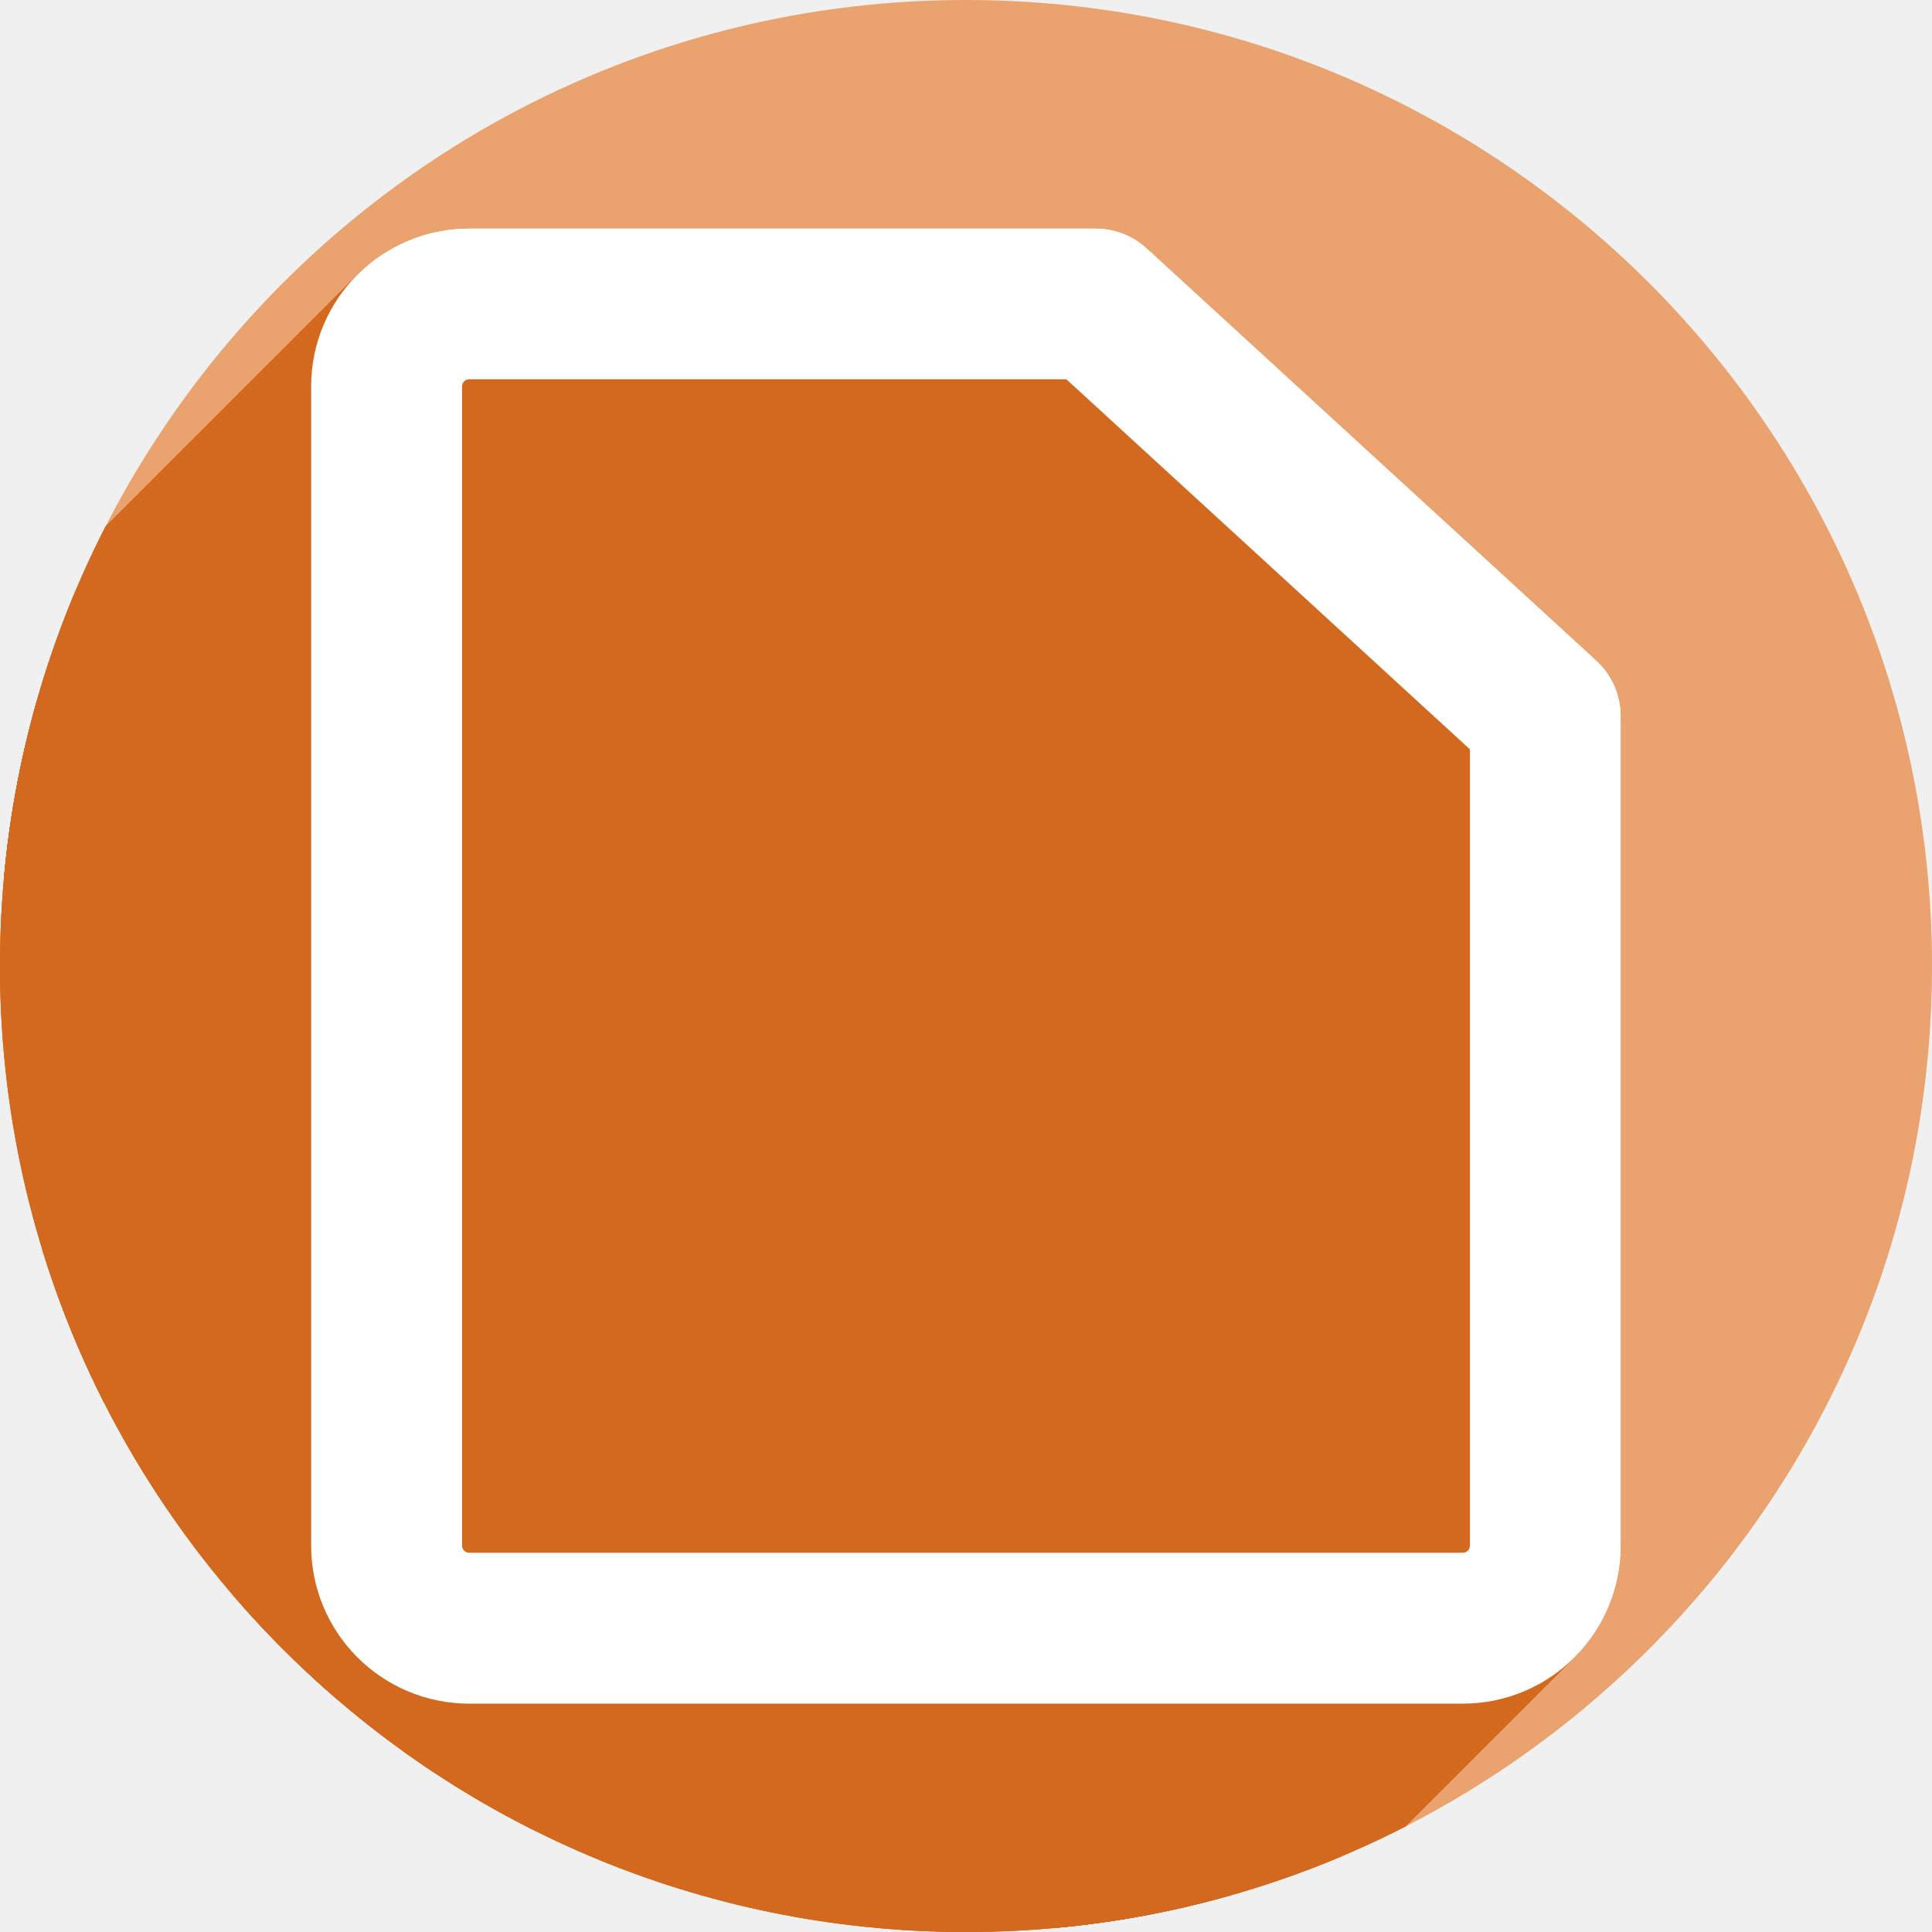
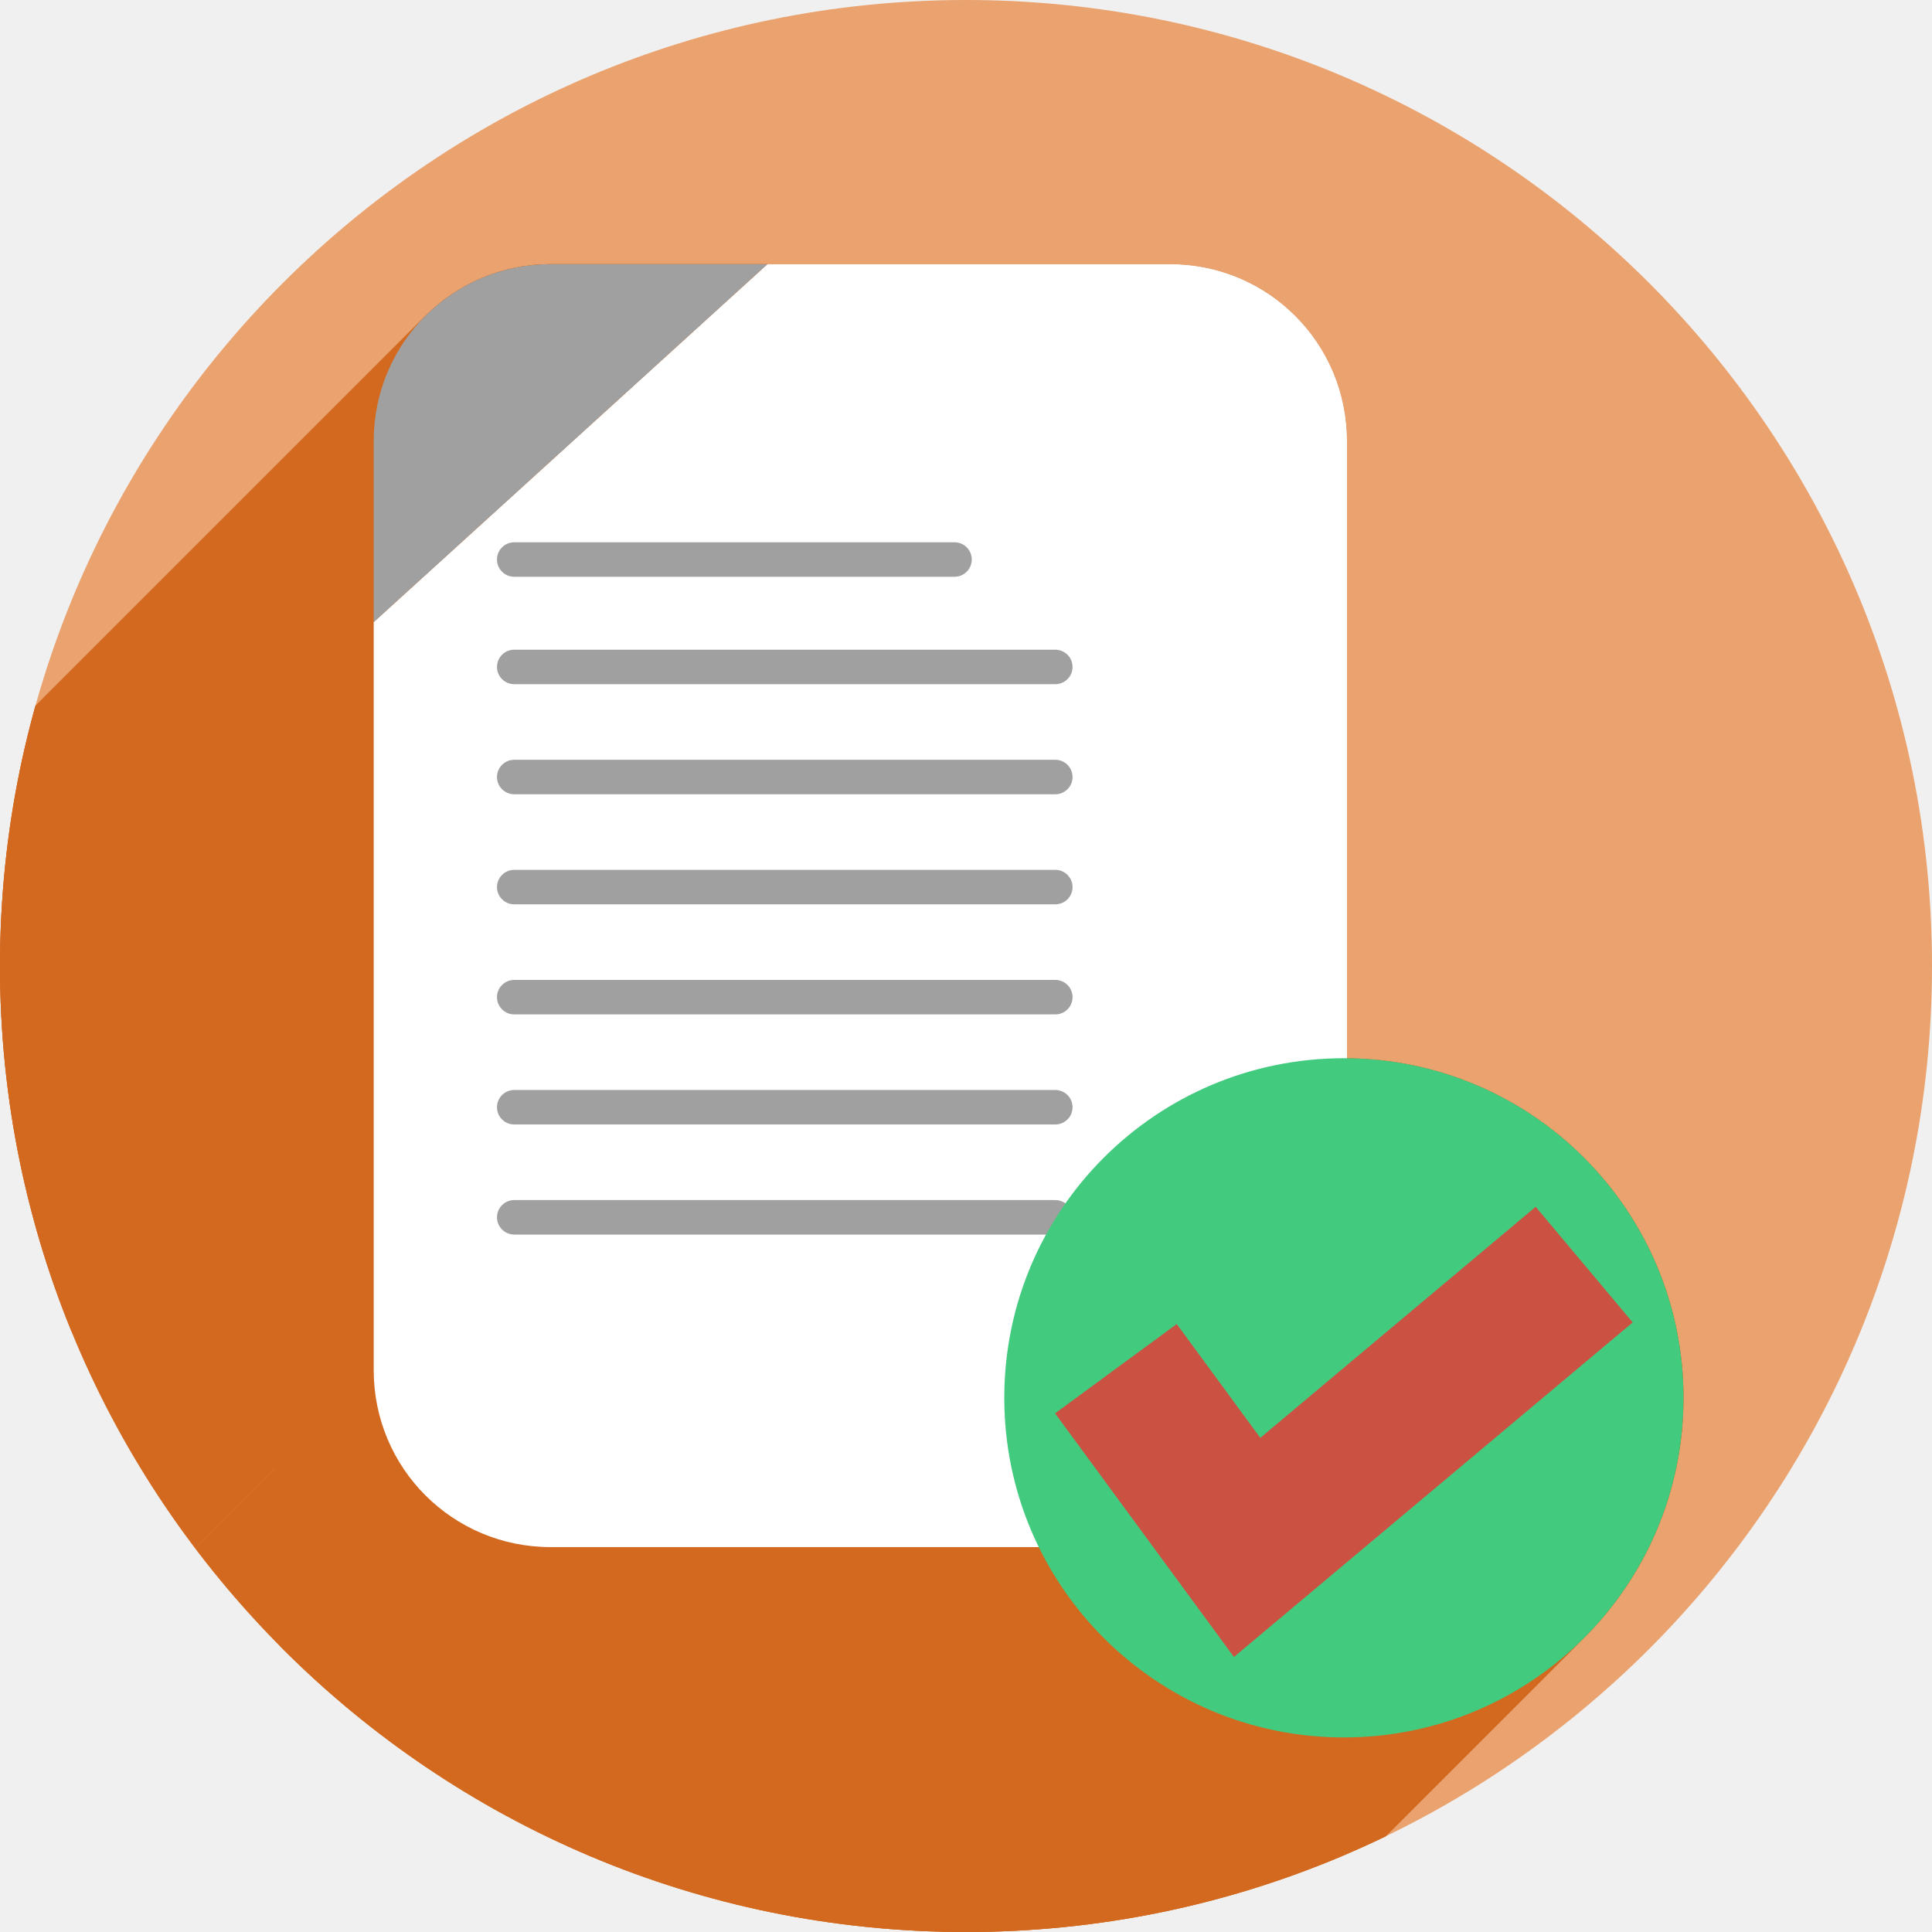
<svg xmlns="http://www.w3.org/2000/svg" version="1.1" id="svg2" viewBox="0 0 256 256" height="256" width="256">
  <defs id="defs4">
    <clipPath clipPathUnits="userSpaceOnUse" id="clipPath4174">
      <circle style="fill:#cc2828;fill-opacity:1;stroke:none;stroke-width:0;stroke-linecap:round;stroke-linejoin:round;stroke-miterlimit:4;stroke-dasharray:none;stroke-opacity:1" id="circle4176" cx="128" cy="924.362" r="128" />
    </clipPath>
    <clipPath clipPathUnits="userSpaceOnUse" id="clipPath4183">
      <circle style="fill:#cc2828;fill-opacity:1;stroke:none;stroke-width:0;stroke-linecap:round;stroke-linejoin:round;stroke-miterlimit:4;stroke-dasharray:none;stroke-opacity:1" id="circle4185" cx="-924.362" cy="128" r="128" transform="matrix(0,-1,1,0,0,0)" />
    </clipPath>
    <clipPath clipPathUnits="userSpaceOnUse" id="clipPath4187">
      <circle style="fill:#cc2828;fill-opacity:1;stroke:none;stroke-width:0;stroke-linecap:round;stroke-linejoin:round;stroke-miterlimit:4;stroke-dasharray:none;stroke-opacity:1" id="circle4189" cx="128" cy="924.362" r="128" />
    </clipPath>
    <clipPath clipPathUnits="userSpaceOnUse" id="clipPath4209">
      <circle style="fill:#cc2828;fill-opacity:1;stroke:none;stroke-width:0;stroke-linecap:round;stroke-linejoin:round;stroke-miterlimit:4;stroke-dasharray:none;stroke-opacity:1" id="circle4211" cx="-924.362" cy="128" r="128" transform="matrix(0,-1,1,0,0,0)" />
    </clipPath>
    <clipPath clipPathUnits="userSpaceOnUse" id="clipPath4213">
      <circle style="fill:#cc2828;fill-opacity:1;stroke:none;stroke-width:0;stroke-linecap:round;stroke-linejoin:round;stroke-miterlimit:4;stroke-dasharray:none;stroke-opacity:1" id="circle4215" cx="128" cy="924.362" r="128" />
    </clipPath>
    <clipPath id="clipPath4381" clipPathUnits="userSpaceOnUse">
      <circle transform="matrix(0.7778034,0.6285076,-0.6285076,0.7778034,0,0)" style="fill:#d83838;fill-opacity:1;stroke:none;stroke-width:0;stroke-linecap:round;stroke-linejoin:round;stroke-miterlimit:4;stroke-dasharray:none;stroke-opacity:1" id="circle4383" cx="686.505" cy="640.498" r="128" />
    </clipPath>
    <clipPath id="clipPath4857" clipPathUnits="userSpaceOnUse">
      <circle style="fill:#68bdff;fill-opacity:1;stroke:none;stroke-width:0;stroke-linecap:round;stroke-linejoin:round;stroke-miterlimit:4;stroke-dasharray:none;stroke-opacity:1" id="circle4859" cx="128" cy="924.362" r="128" />
    </clipPath>
    <clipPath id="clipPath5081" clipPathUnits="userSpaceOnUse">
      <circle transform="scale(-1,1)" r="128" cy="924.362" cx="-127.95" id="circle5083" style="fill:#68bdff;fill-opacity:1;stroke:none;stroke-width:0;stroke-linecap:round;stroke-linejoin:round;stroke-miterlimit:4;stroke-dasharray:none;stroke-opacity:1" />
    </clipPath>
    <clipPath id="clipPath5081-7" clipPathUnits="userSpaceOnUse">
      <circle transform="scale(-1,1)" r="128" cy="924.362" cx="-127.95" id="circle5083-5" style="fill:#68bdff;fill-opacity:1;stroke:none;stroke-width:0;stroke-linecap:round;stroke-linejoin:round;stroke-miterlimit:4;stroke-dasharray:none;stroke-opacity:1" />
    </clipPath>
    <clipPath clipPathUnits="userSpaceOnUse" id="clipPath4286">
      <circle style="fill:#ff7b68;fill-opacity:1;stroke:none;stroke-width:0;stroke-linecap:round;stroke-linejoin:round;stroke-miterlimit:4;stroke-dasharray:none;stroke-opacity:1" id="circle4288" cx="125" cy="927.362" r="128" />
    </clipPath>
    <clipPath id="clipPath4298" clipPathUnits="userSpaceOnUse">
      <circle r="128" cy="924.362" cx="128" id="circle4300" style="fill:#df241d;fill-opacity:1;stroke:none;stroke-width:71;stroke-linecap:butt;stroke-miterlimit:4;stroke-dasharray:none;stroke-opacity:1" />
    </clipPath>
    <clipPath clipPathUnits="userSpaceOnUse" id="clipPath4292">
      <circle r="128" cy="128" cx="-920.639" id="circle4294" style="fill:#df241d;fill-opacity:1;stroke:none;stroke-width:71;stroke-linecap:butt;stroke-miterlimit:4;stroke-dasharray:none;stroke-opacity:1" transform="matrix(0,-1,1,0,0,0)" />
    </clipPath>
    <clipPath id="clipPath4753" clipPathUnits="userSpaceOnUse">
      <circle transform="matrix(0.7748521,-0.6321425,0.6321425,0.7748521,0,0)" r="120.958" cy="798.667" cx="-486.263" id="circle4755" style="fill:#1f9c4a;fill-opacity:1;stroke:none;stroke-width:71;stroke-linecap:butt;stroke-miterlimit:4;stroke-dasharray:none;stroke-opacity:1" />
    </clipPath>
    <clipPath id="clipPath4774" clipPathUnits="userSpaceOnUse">
      <circle transform="matrix(-0.8168822,0.5768045,0.5768045,0.8168822,0,0)" r="120.958" cy="385.718" cx="850.091" id="circle4776" style="fill:#1f9c4a;fill-opacity:1;stroke:none;stroke-width:71;stroke-linecap:butt;stroke-miterlimit:4;stroke-dasharray:none;stroke-opacity:1" />
    </clipPath>
    <clipPath id="clipPath4780" clipPathUnits="userSpaceOnUse">
      <circle transform="matrix(-0.8168822,0.5768045,0.5768045,0.8168822,0,0)" r="120.958" cy="385.718" cx="850.091" id="circle4782" style="fill:#1f9c4a;fill-opacity:1;stroke:none;stroke-width:71;stroke-linecap:butt;stroke-miterlimit:4;stroke-dasharray:none;stroke-opacity:1" />
    </clipPath>
    <clipPath id="clipPath5092" clipPathUnits="userSpaceOnUse">
      <path style="opacity:0.91;fill:#38bae1;fill-opacity:1;stroke:none;stroke-width:0;stroke-linecap:round;stroke-linejoin:round;stroke-miterlimit:4;stroke-dasharray:none;stroke-opacity:1;filter:url(#filter4298)" d="m 10.421,864.272 42.535,-0.091 21.267,-0.046 c 7.245,-0.015 14.491,-0.03 21.736,-0.046 8.395,-10.588 10.292,-15.477 14.085,-17.717 3.793,-2.24 9.482,-1.832 25.46,-1.827 23.366,-0.007 109.606,-0.678 109.606,-0.678 l -0.088,12.152 -0.088,12.152 -0.088,12.152 -0.088,12.152 -0.088,12.152 -0.088,12.152 -0.088,12.152 -0.088,12.152 -0.088,12.152 -0.088,12.152 -0.088,12.152 -0.088,12.152 -0.088,12.152 -0.088,12.152 c 0,0 0.594,8.159 -0.088,12.152 -0.582,3.408 -0.78,7.518 -3.37,9.807 -2.831,2.503 -7.334,1.952 -11.093,2.344 -4.766,0.498 -14.375,0 -14.375,0 l -14.375,0 -14.375,0 -14.375,0 -14.375,0 -14.375,0 -14.375,0 -14.375,0 -14.375,0 -14.375,0 c 0,0 -9.583,0 -14.375,0 -4.792,0 -9.583,0 -14.375,0 -4.792,0 -9.501,0.094 -14.375,0 -4.874,-0.093 -10.854,0.062 -15.031,-0.571 -4.177,-0.633 -7.7,-0.558 -9.968,-2.711 -2.269,-2.154 -2.216,-4.499 -2.972,-7.595 -0.756,-3.095 -0.957,-7.246 -1.189,-10.877 -0.232,-3.631 -0.137,-7.251 -0.205,-10.877 -0.068,-3.626 -0.137,-7.251 -0.205,-10.877 -0.068,-3.626 -0.137,-7.251 -0.205,-10.877 -0.068,-3.626 -0.137,-7.251 -0.205,-10.877 -0.068,-3.626 -0.205,-10.877 -0.205,-10.877 L 12.062,951.284 11.857,940.408 11.652,929.531 11.447,918.655 11.242,907.778 11.037,896.902 10.832,886.025 10.627,875.148 Z" id="path5094" transform="matrix(1.231534,0,0,1.060896,-109.2427,-939.3781)" />
    </clipPath>
    <filter style="color-interpolation-filters:sRGB" id="filter4298">
      <feFlood flood-opacity="0.498" flood-color="rgb(0,0,0)" result="flood" id="feFlood4300" />
      <feComposite in="flood" in2="SourceGraphic" operator="in" result="composite1" id="feComposite4302" />
      <feGaussianBlur in="composite1" stdDeviation="1.6" result="blur" id="feGaussianBlur4304" />
      <feOffset dx="-2.77556e-17" dy="-7.7" result="offset" id="feOffset4306" />
      <feComposite in="SourceGraphic" in2="offset" operator="over" result="composite2" id="feComposite4308" />
    </filter>
    <clipPath id="clipPath4270" clipPathUnits="userSpaceOnUse">
      <path style="opacity:0.91;fill:#38bae1;fill-opacity:1;stroke:#38bae1;stroke-width:0;stroke-linecap:round;stroke-linejoin:round;stroke-miterlimit:4;stroke-dasharray:none;stroke-opacity:0;filter:url(#filter4298)" d="m 10.421,864.272 42.535,-0.091 21.267,-0.046 c 7.245,-0.015 14.491,-0.03 21.736,-0.046 8.395,-10.588 10.292,-15.477 14.085,-17.717 3.793,-2.24 9.482,-1.832 25.46,-1.827 23.366,-0.007 109.606,-0.678 109.606,-0.678 l -0.088,12.152 -0.088,12.152 -0.088,12.152 -0.088,12.152 -0.088,12.152 -0.088,12.152 -0.088,12.152 -0.088,12.152 -0.088,12.152 -0.088,12.152 -0.088,12.152 -0.088,12.152 -0.088,12.152 -0.088,12.152 c 0,0 0.594,8.159 -0.088,12.152 -0.582,3.408 -0.78,7.518 -3.37,9.807 -2.831,2.503 -7.334,1.952 -11.093,2.344 -4.766,0.498 -14.375,0 -14.375,0 l -14.375,0 -14.375,0 -14.375,0 -14.375,0 -14.375,0 -14.375,0 -14.375,0 -14.375,0 -14.375,0 c 0,0 -9.583,0 -14.375,0 -4.792,0 -9.583,0 -14.375,0 -4.792,0 -9.501,0.094 -14.375,0 -4.874,-0.093 -10.854,0.062 -15.031,-0.571 -4.177,-0.633 -7.7,-0.558 -9.968,-2.711 -2.269,-2.154 -2.216,-4.499 -2.972,-7.595 -0.756,-3.095 -0.957,-7.246 -1.189,-10.877 -0.232,-3.631 -0.137,-7.251 -0.205,-10.877 -0.068,-3.626 -0.137,-7.251 -0.205,-10.877 -0.068,-3.626 -0.137,-7.251 -0.205,-10.877 -0.068,-3.626 -0.137,-7.251 -0.205,-10.877 -0.068,-3.626 -0.205,-10.877 -0.205,-10.877 L 12.062,951.284 11.857,940.408 11.652,929.531 11.447,918.655 11.242,907.778 11.037,896.902 10.832,886.025 10.627,875.148 Z" id="path4272" transform="matrix(1.011004,0,0,0.8709223,-1.405919,107.8962)" />
    </clipPath>
    <clipPath id="clipPath5671" clipPathUnits="userSpaceOnUse">
      <circle style="opacity:1;fill:#747474;fill-opacity:1;stroke:none;stroke-width:3.5;stroke-linecap:round;stroke-linejoin:round;stroke-miterlimit:4;stroke-dasharray:none;stroke-opacity:1" id="circle5673" cx="128" cy="924.362" r="128" />
    </clipPath>
    <clipPath id="clipPath6449" clipPathUnits="userSpaceOnUse">
      <path style="opacity:0.935;fill:#38bae1;fill-opacity:1;stroke:none;stroke-width:0;stroke-linecap:round;stroke-linejoin:round;stroke-miterlimit:4;stroke-dasharray:none;stroke-opacity:1;filter:url(#filter4298)" d="m 10.421,864.272 42.535,-0.091 21.267,-0.046 c 7.245,-0.015 14.491,-0.03 21.736,-0.046 8.395,-10.588 10.292,-15.477 14.085,-17.717 3.793,-2.24 9.482,-1.832 25.46,-1.827 23.366,-0.007 109.606,-0.678 109.606,-0.678 l -0.088,12.152 -0.088,12.152 -0.088,12.152 -0.088,12.152 -0.088,12.152 -0.088,12.152 -0.088,12.152 -0.088,12.152 -0.088,12.152 -0.088,12.152 -0.088,12.152 -0.088,12.152 -0.088,12.152 -0.088,12.152 c 0,0 0.594,8.159 -0.088,12.152 -0.582,3.408 -0.78,7.518 -3.37,9.807 -2.831,2.503 -7.334,1.952 -11.093,2.344 -4.766,0.498 -14.375,0 -14.375,0 l -14.375,0 -14.375,0 -14.375,0 -14.375,0 -14.375,0 -14.375,0 -14.375,0 -14.375,0 -14.375,0 c 0,0 -9.583,0 -14.375,0 -4.792,0 -9.583,0 -14.375,0 -4.792,0 -9.501,0.094 -14.375,0 -4.874,-0.093 -10.854,0.062 -15.031,-0.571 -4.177,-0.633 -7.7,-0.558 -9.968,-2.711 -2.269,-2.154 -2.216,-4.499 -2.972,-7.595 -0.756,-3.095 -0.957,-7.246 -1.189,-10.877 -0.232,-3.631 -0.137,-7.251 -0.205,-10.877 -0.068,-3.626 -0.137,-7.251 -0.205,-10.877 -0.068,-3.626 -0.137,-7.251 -0.205,-10.877 -0.068,-3.626 -0.137,-7.251 -0.205,-10.877 -0.068,-3.626 -0.205,-10.877 -0.205,-10.877 L 12.062,951.284 11.857,940.408 11.652,929.531 11.447,918.655 11.242,907.778 11.037,896.902 10.832,886.025 10.627,875.148 Z" id="path6451" transform="matrix(1.011004,0,0,0.8709223,25.15789,106.0695)" />
    </clipPath>
    <clipPath id="clipPath6537" clipPathUnits="userSpaceOnUse">
      <circle style="opacity:1;fill:#dedede;fill-opacity:1;stroke:none;stroke-width:3.5;stroke-linecap:round;stroke-linejoin:round;stroke-miterlimit:4;stroke-dasharray:none;stroke-opacity:1" id="circle6539" cx="128" cy="924.362" r="128" />
    </clipPath>
    <clipPath clipPathUnits="userSpaceOnUse" id="clipPath4361">
      <circle style="opacity:1;fill:#eaa26e;fill-opacity:1;stroke:none;stroke-width:3.5;stroke-linecap:round;stroke-linejoin:round;stroke-miterlimit:4;stroke-dasharray:none;stroke-opacity:1" id="circle4363" cx="128" cy="924.362" r="128" />
    </clipPath>
+     <clipPath clipPathUnits="userSpaceOnUse" id="clipPath1090">
+       <circle r="128" cy="128" cx="128" id="circle1092" style="opacity:1;fill:#eaa26e;fill-opacity:1;stroke:none;stroke-width:3.5;stroke-linecap:round;stroke-linejoin:round;stroke-miterlimit:4;stroke-dasharray:none;stroke-opacity:1" />
+     </clipPath>
  </defs>
  <g transform="translate(0,-796.3622)" id="layer1">
    <circle r="128" cy="924.362" cx="128" id="path5667" style="opacity:1;fill:#eaa26e;fill-opacity:1;stroke:none;stroke-width:3.5;stroke-linecap:round;stroke-linejoin:round;stroke-miterlimit:4;stroke-dasharray:none;stroke-opacity:1" />
    <ellipse style="fill:none;fill-opacity:1;stroke:none;stroke-width:71;stroke-linecap:butt;stroke-miterlimit:4;stroke-dasharray:none;stroke-opacity:1" id="path4172" cx="27.5" cy="837.362" rx="17.5" ry="20" />
    <rect style="opacity:1;fill:none;fill-opacity:1;stroke:none;stroke-width:20;stroke-linecap:round;stroke-linejoin:round;stroke-miterlimit:4;stroke-dasharray:none;stroke-opacity:1" id="rect4193" width="45" height="65" x="100" y="817.362" />
-     <g id="g4258" style="fill:#d2691e;fill-opacity:1;stroke:#d2691e;stroke-opacity:1" clip-path="url(#clipPath4361)">
-       <g id="g4260" style="opacity:1;fill:#d2691e;fill-opacity:1;stroke:#d2691e;stroke-width:20;stroke-linecap:round;stroke-linejoin:round;stroke-miterlimit:4;stroke-dasharray:none;stroke-opacity:1">
-         <path id="path4262" d="M62.194 836.62L145.191 836.62L-208.362 1190.174L-291.36 1190.174Z" style="fill:#d2691e;fill-opacity:1;stroke:#d2691e;stroke-opacity:1" />
-         <path id="path4264" d="M145.191 836.62L204.774 891.254L-148.779 1244.808L-208.362 1190.174Z" style="fill:#d2691e;fill-opacity:1;stroke:#d2691e;stroke-opacity:1" />
-         <path id="path4266" d="M204.774 891.254L204.774 1001.136L-148.779 1354.69L-148.779 1244.808Z" style="fill:#d2691e;fill-opacity:1;stroke:#d2691e;stroke-opacity:1" />
-         <path id="path4268" d="M204.774 1001.136C204.774 1004.174 203.551 1006.916 201.569 1008.899L-151.985 1362.452C-150.002 1360.47 -148.779 1357.728 -148.779 1354.69Z" style="fill:#d2691e;fill-opacity:1;stroke:#d2691e;stroke-opacity:1" />
-         <path id="path4270" d="M201.569 1008.899C199.586 1010.881 196.845 1012.104 193.806 1012.104L-159.747 1365.657C-156.709 1365.657 -153.967 1364.435 -151.985 1362.452Z" style="fill:#d2691e;fill-opacity:1;stroke:#d2691e;stroke-opacity:1" />
-         <path id="path4273" d="M193.806 1012.104L62.194 1012.104L-291.36 1365.657L-159.747 1365.657Z" style="fill:#d2691e;fill-opacity:1;stroke:#d2691e;stroke-opacity:1" />
-         <path id="path4275" d="M62.194 1012.104C56.117 1012.104 51.226 1007.212 51.226 1001.136L-302.328 1354.69C-302.328 1360.766 -297.436 1365.657 -291.36 1365.657Z" style="fill:#d2691e;fill-opacity:1;stroke:#d2691e;stroke-opacity:1" />
-         <path id="path4277" d="M51.226 1001.136L51.226 847.588L-302.328 1201.141L-302.328 1354.69Z" style="fill:#d2691e;fill-opacity:1;stroke:#d2691e;stroke-opacity:1" />
-         <path id="path4279" d="M51.226 847.588C51.226 844.55 52.449 841.808 54.431 839.826L-299.122 1193.379C-301.105 1195.361 -302.328 1198.103 -302.328 1201.141Z" style="fill:#d2691e;fill-opacity:1;stroke:#d2691e;stroke-opacity:1" />
-         <path id="path4281" d="M54.431 839.826C56.414 837.843 59.155 836.62 62.194 836.62L-291.36 1190.174C-294.398 1190.174 -297.14 1191.396 -299.122 1193.379Z" style="fill:#d2691e;fill-opacity:1;stroke:#d2691e;stroke-opacity:1" />
+     <g transform="translate(0,796.3621)" id="g994" clip-path="url(#clipPath1090)" style="fill:#d2691e;fill-opacity:1">
+       <g id="g991" style="fill:#d2691e;fill-opacity:1;stroke:none;stroke-width:1.172;stroke-opacity:1">
+         <path id="path963" d="m 72.965,35 c -6.495,0 -12.356,2.614 -16.594,6.852 L -85.051,183.274 c 4.238,-4.238 10.099,-6.852 16.594,-6.852 z" style="fill:#d2691e;fill-opacity:1" />
+         <path id="path965" d="m 56.371,41.852 c -4.239,4.239 -6.853,10.101 -6.853,16.597 L -91.904,199.871 c 0,-6.496 2.615,-12.358 6.853,-16.597 z" style="fill:#d2691e;fill-opacity:1" />
+         <path id="path967" d="M 49.518,58.449 V 82.43 L -91.904,223.851 v -23.98 z" style="fill:#d2691e;fill-opacity:1" />
+         <path id="path969" d="M 49.518,82.43 V 181.551 L -91.904,322.972 v -99.121 z" style="fill:#d2691e;fill-opacity:1" />
+         <path id="path971" d="M 49.518,181.551 C 49.518,194.541 59.975,205 72.965,205 L -68.457,346.421 c -12.99,0 -23.447,-10.459 -23.447,-23.449 z" style="fill:#d2691e;fill-opacity:1" />
+         <path id="path973" d="M 72.965,205 H 139.34 L -2.082,346.421 H -68.457 Z" style="fill:#d2691e;fill-opacity:1" />
+         <path id="path975" d="m 139.34,205 c 5.427,12.828 17.75,23.053 38.732,25.221 L 36.651,371.642 C 15.668,369.474 3.346,359.25 -2.082,346.421 Z" style="fill:#d2691e;fill-opacity:1" />
+         <path id="path977" d="m 178.072,230.221 c 12.426,0 23.676,-5.037 31.82,-13.18 L 68.471,358.462 c -8.143,8.143 -19.393,13.18 -31.82,13.18 z" style="fill:#d2691e;fill-opacity:1" />
+         <path id="path979" d="m 209.892,217.041 c 8.143,-8.143 13.18,-19.393 13.18,-31.82 L 81.651,326.642 c -1e-5,12.426 -5.037,23.676 -13.18,31.82 z" style="fill:#d2691e;fill-opacity:1" />
+         <path id="path981" d="m 223.072,185.221 c 0,-24.715 -19.927,-44.769 -44.59,-44.99 L 37.061,281.652 c 24.663,0.221 44.59,20.275 44.59,44.99 z" style="fill:#d2691e;fill-opacity:1" />
+         <path id="path983" d="M 178.482,140.23 V 58.449 L 37.061,199.871 v 81.781 z" style="fill:#d2691e;fill-opacity:1" />
+         <path id="path985" d="M 178.482,58.449 C 178.482,45.459 168.025,35 155.035,35 L 13.614,176.421 c 12.99,0 23.447,10.459 23.447,23.449 z" style="fill:#d2691e;fill-opacity:1" />
+         <path id="path987" d="M 155.035,35 H 101.689 L -39.732,176.421 h 53.346 z" style="fill:#d2691e;fill-opacity:1" />
+         <path id="path989" d="M 101.689,35 H 72.965 L -68.457,176.421 h 28.725 z" style="fill:#d2691e;fill-opacity:1" />
      </g>
-       <path id="rect8245" d="m 62.194,836.62 82.998,0 59.583,54.634 0,109.882 c 0,6.076 -4.892,10.968 -10.968,10.968 l -131.613,0 c -6.076,0 -10.968,-4.892 -10.968,-10.968 l 0,-153.548 c 0,-6.076 4.892,-10.968 10.968,-10.968 z" style="opacity:1;fill:#d2691e;fill-opacity:1;stroke:#d2691e;stroke-width:20;stroke-linecap:round;stroke-linejoin:round;stroke-miterlimit:4;stroke-dasharray:none;stroke-opacity:1" />
+       <path id="path882" d="M 72.965,35 C 59.975,35 49.518,45.459 49.518,58.449 V 82.43 181.551 C 49.518,194.541 59.975,205 72.965,205 h 66.375 c 5.427,12.828 17.75,23.053 38.732,25.221 24.853,0 45,-20.147 45,-45 0,-24.715 -19.927,-44.769 -44.59,-44.99 V 58.449 C 178.482,45.459 168.025,35 155.035,35 h -53.346 z" style="fill:#d2691e;fill-opacity:1;stroke:none;stroke-width:1.172;stroke-opacity:1" />
    </g>
-     <path style="opacity:1;fill:none;fill-opacity:1;stroke:#ffffff;stroke-width:20;stroke-linecap:round;stroke-linejoin:round;stroke-miterlimit:4;stroke-dasharray:none;stroke-opacity:1" d="m 62.194,836.62 82.998,0 59.583,54.634 0,109.882 c 0,6.076 -4.892,10.968 -10.968,10.968 l -131.613,0 c -6.076,0 -10.968,-4.892 -10.968,-10.968 l 0,-153.548 c 0,-6.076 4.892,-10.968 10.968,-10.968 z" id="path4192" />
+     <path style="fill:#ffffff;fill-opacity:1;stroke:none;stroke-width:1.172;stroke-opacity:1" d="m 101.69,831.362 h 53.345 c 12.99,0 23.448,10.458 23.448,23.448 v 123.103 c 0,12.99 -10.458,23.448 -23.448,23.448 H 72.966 c -12.99,0 -23.448,-10.458 -23.448,-23.448 v -99.122 z" id="path1127" />
+     <path style="fill:#a0a0a0;fill-opacity:1;stroke:none;stroke-width:1.172;stroke-opacity:1" d="m 101.69,831.362 -52.172,47.43 v -23.982 c 0,-12.99 10.458,-23.448 23.448,-23.448 z" id="rect1061" />
+     <g id="g4849" transform="matrix(1.172414,0,0,1.172414,-32.55172,-162.0969)">
+       <rect ry="1.948" y="878.798" x="83.934" height="3.897" width="53.658" id="rect4828" style="fill:#a0a0a0;fill-opacity:1;stroke:none;stroke-width:0.931;stroke-opacity:1" />
+       <rect ry="1.948" y="890.938" x="83.934" height="3.897" width="65.049" id="rect4830" style="fill:#a0a0a0;fill-opacity:1;stroke:none;stroke-opacity:1" />
+       <rect style="fill:#a0a0a0;fill-opacity:1;stroke:none;stroke-opacity:1" id="rect4832" width="65.049" height="3.897" x="83.934" y="953.14" ry="1.948" />
+       <rect ry="1.948" y="940.699" x="83.934" height="3.897" width="65.049" id="rect4834" style="fill:#a0a0a0;fill-opacity:1;stroke:none;stroke-opacity:1" />
+       <rect style="fill:#a0a0a0;fill-opacity:1;stroke:none;stroke-opacity:1" id="rect4836" width="65.049" height="3.897" x="83.934" y="928.259" ry="1.948" />
+       <rect ry="1.948" y="915.819" x="83.934" height="3.897" width="65.049" id="rect4838" style="fill:#a0a0a0;fill-opacity:1;stroke:none;stroke-opacity:1" />
+       <rect style="fill:#a0a0a0;fill-opacity:1;stroke:none;stroke-opacity:1" id="rect4840" width="65.049" height="3.897" x="83.934" y="903.379" ry="1.948" />
+     </g>
+     <circle style="fill:#42cb7f;fill-opacity:1;stroke:none;stroke-width:1.236;stroke-opacity:1" id="path4863" cx="178.072" cy="981.582" r="45" />
+     <path style="fill:none;stroke:#cb5242;stroke-width:20;stroke-linecap:butt;stroke-linejoin:miter;stroke-miterlimit:4;stroke-dasharray:none;stroke-opacity:1" d="m 147.863,977.72 17.386,23.682 44.665,-37.471 v 0" id="path999" />
  </g>
</svg>
